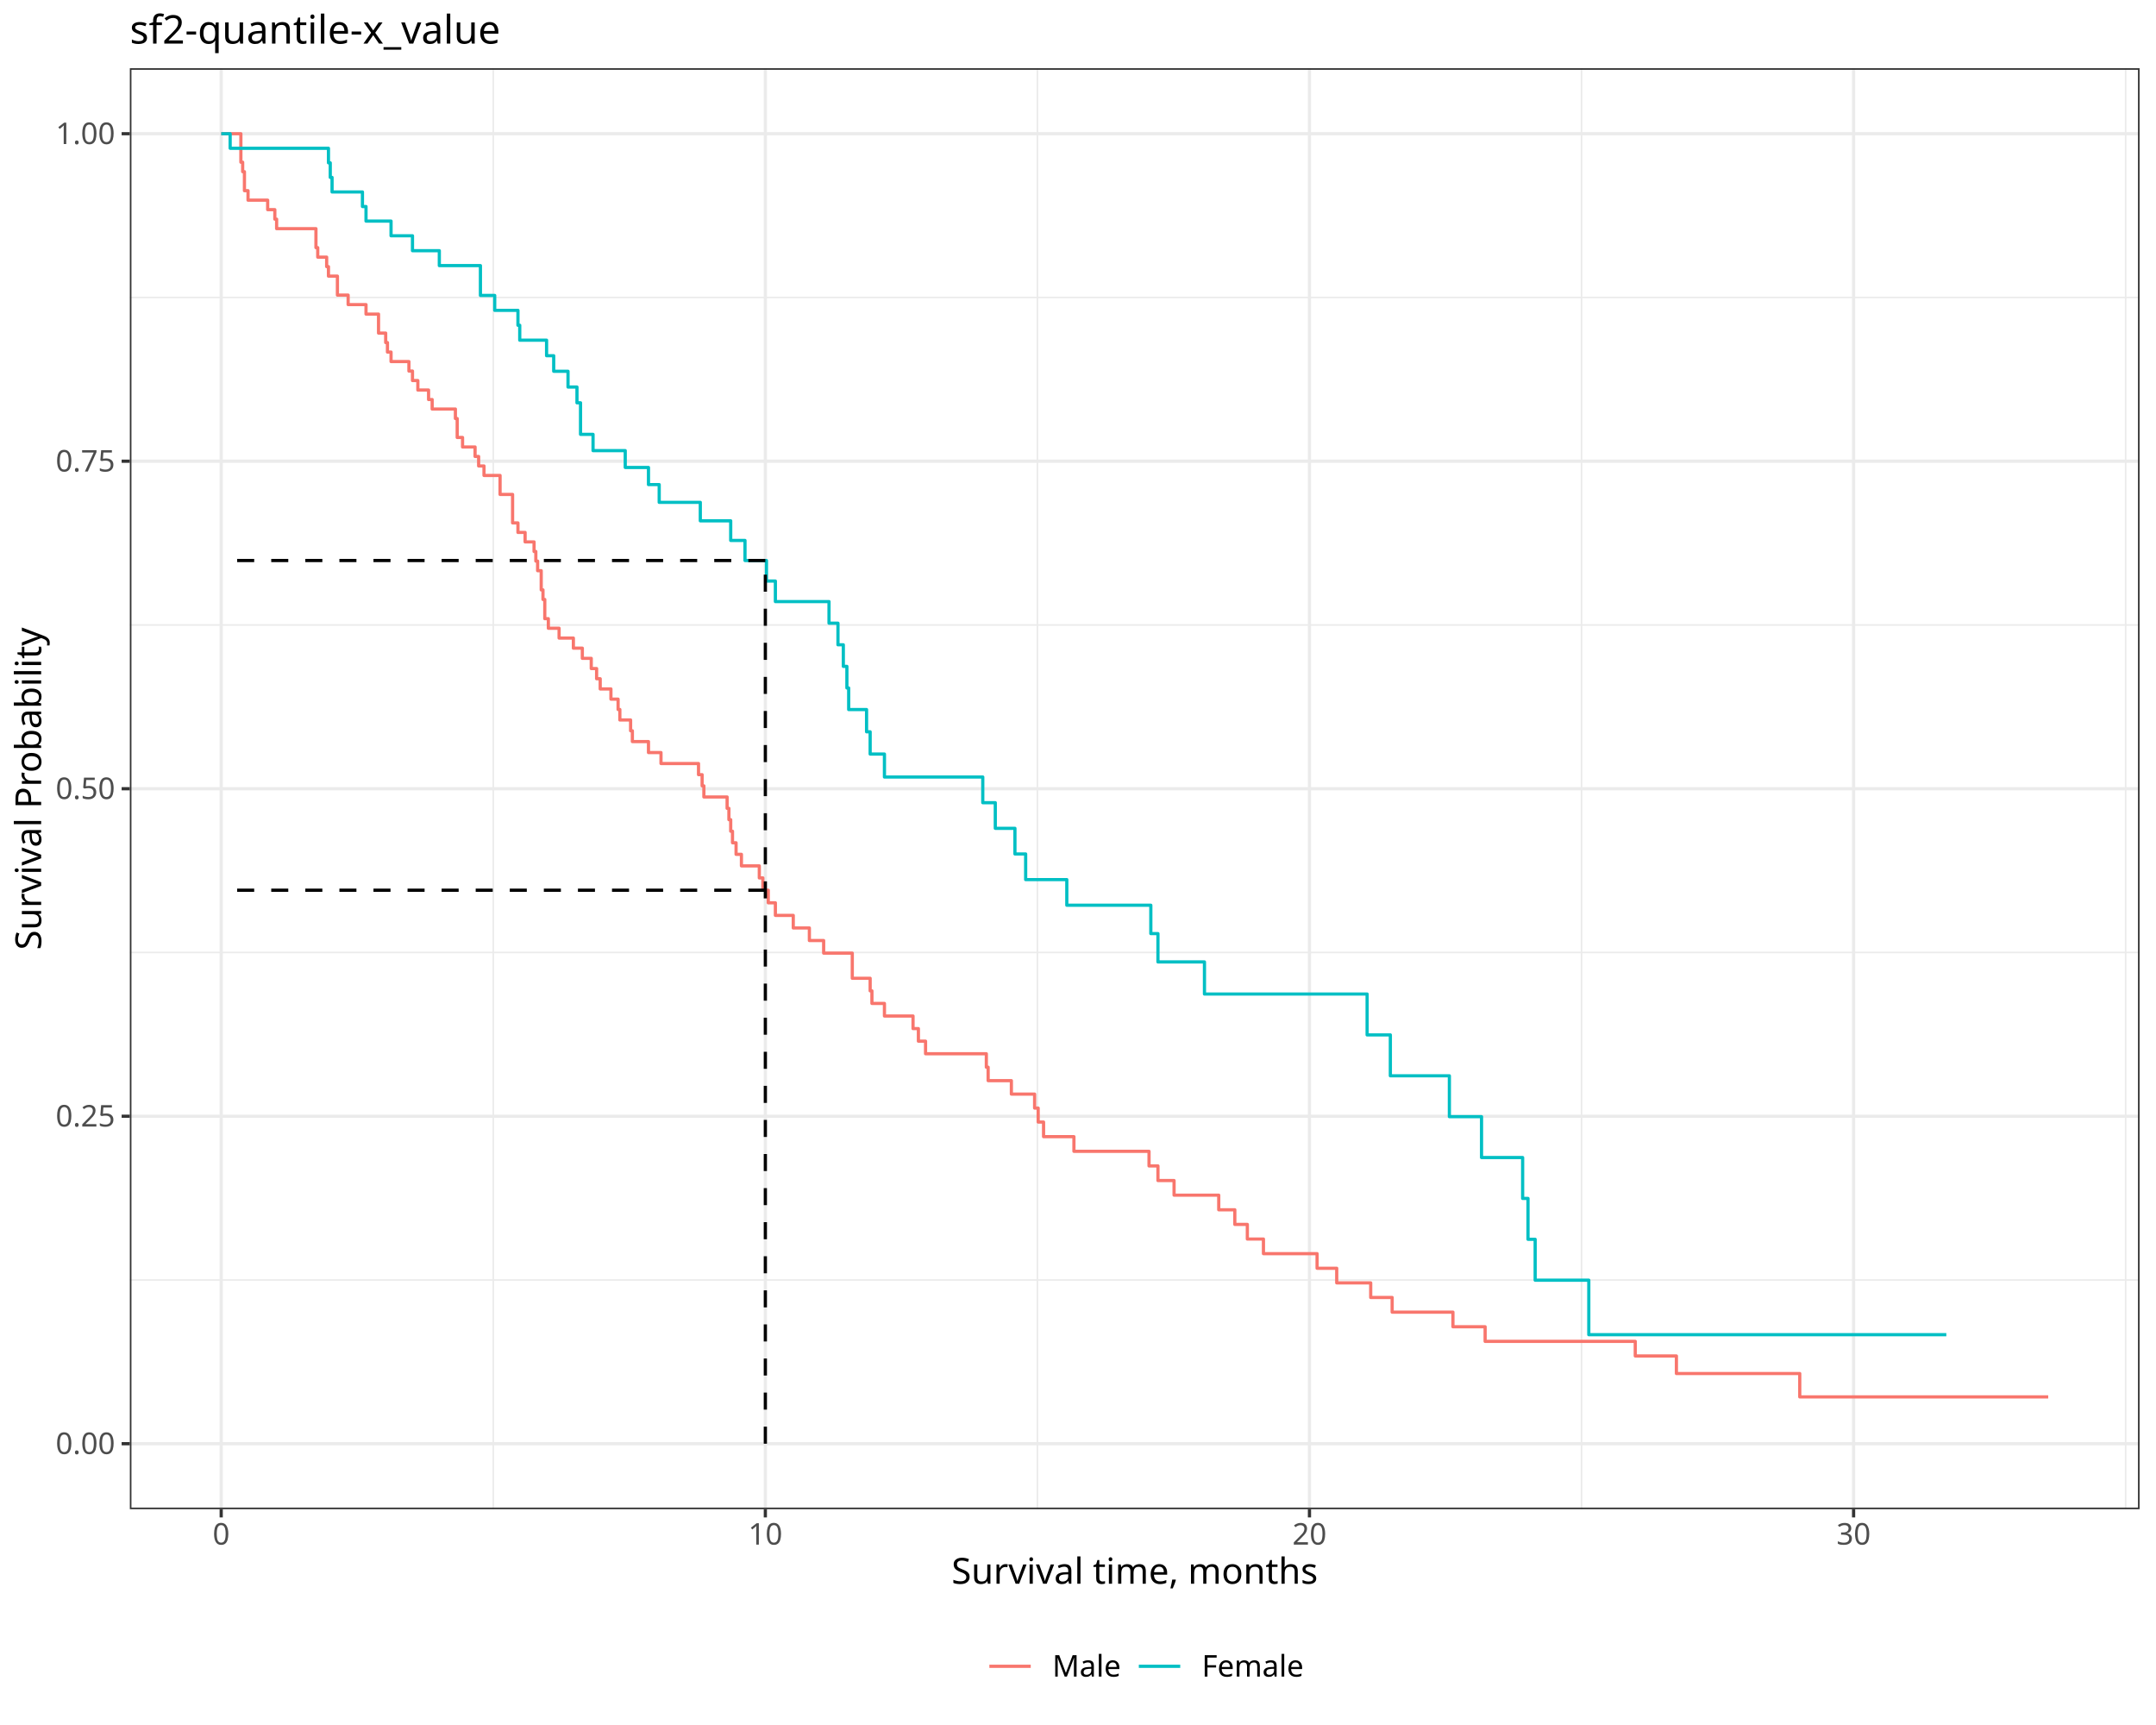
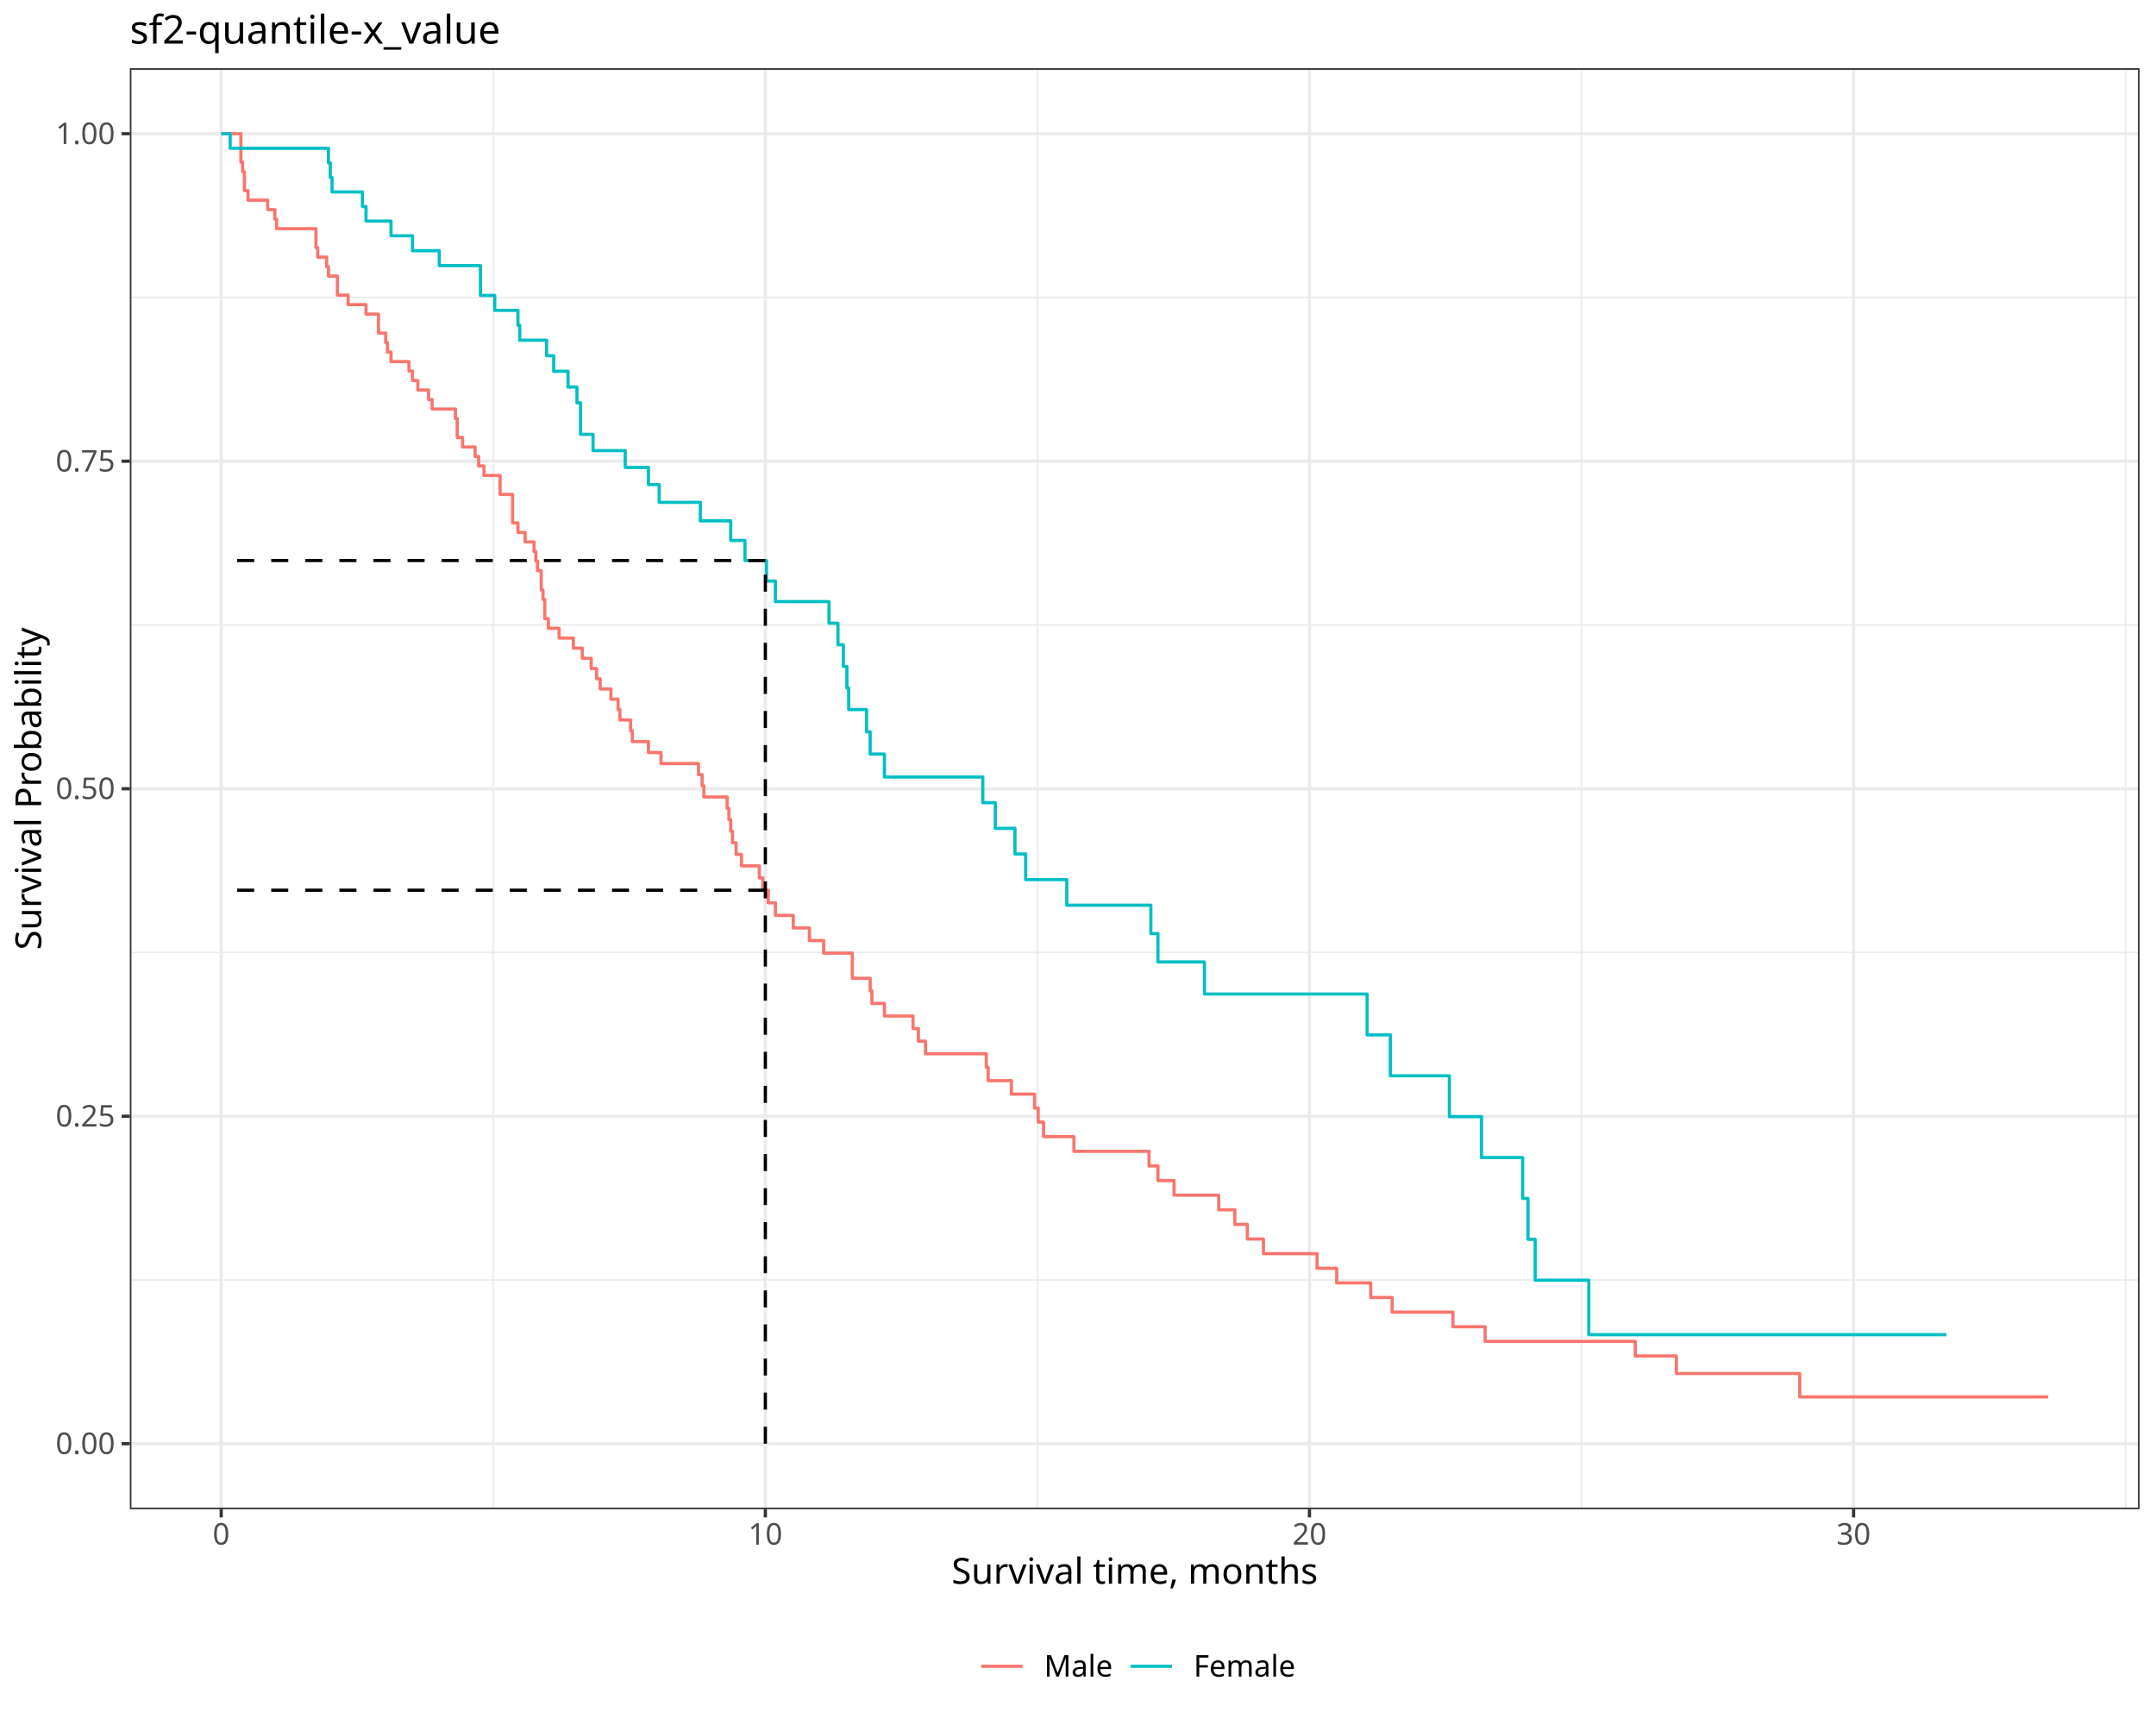
<svg xmlns="http://www.w3.org/2000/svg" class="svglite" data-engine-version="2.0" width="720.00pt" height="576.00pt" viewBox="0 0 720.00 576.00">
  <defs>
    <style type="text/css">
    .svglite line, .svglite polyline, .svglite polygon, .svglite path, .svglite rect, .svglite circle {
      fill: none;
      stroke: #000000;
      stroke-linecap: round;
      stroke-linejoin: round;
      stroke-miterlimit: 10.00;
    }
  </style>
  </defs>
  <rect width="100%" height="100%" style="stroke: none; fill: #FFFFFF;" />
  <defs>
    <clipPath id="cpMC4wMHw3MjAuMDB8MC4wMHw1NzYuMDA=">
      <rect x="0.00" y="0.00" width="720.00" height="576.00" />
    </clipPath>
  </defs>
  <g clip-path="url(#cpMC4wMHw3MjAuMDB8MC4wMHw1NzYuMDA=)">
    <rect x="0.00" y="0.00" width="720.00" height="576.00" style="stroke-width: 1.07; stroke: #FFFFFF; fill: #FFFFFF;" />
  </g>
  <defs>
    <clipPath id="cpNDMuMzZ8NzE0LjUyfDIyLjc4fDUwMy45NA==">
      <rect x="43.36" y="22.78" width="671.16" height="481.16" />
    </clipPath>
  </defs>
  <g clip-path="url(#cpNDMuMzZ8NzE0LjUyfDIyLjc4fDUwMy45NA==)">
    <rect x="43.36" y="22.78" width="671.16" height="481.16" style="stroke-width: 1.07; stroke: none; fill: #FFFFFF;" />
    <polyline points="43.36,427.40 714.52,427.40 " style="stroke-width: 0.53; stroke: #EBEBEB; stroke-linecap: butt;" />
    <polyline points="43.36,318.04 714.52,318.04 " style="stroke-width: 0.53; stroke: #EBEBEB; stroke-linecap: butt;" />
    <polyline points="43.36,208.69 714.52,208.69 " style="stroke-width: 0.53; stroke: #EBEBEB; stroke-linecap: butt;" />
    <polyline points="43.36,99.33 714.52,99.33 " style="stroke-width: 0.53; stroke: #EBEBEB; stroke-linecap: butt;" />
    <polyline points="164.73,503.94 164.73,22.78 " style="stroke-width: 0.53; stroke: #EBEBEB; stroke-linecap: butt;" />
    <polyline points="346.44,503.94 346.44,22.78 " style="stroke-width: 0.53; stroke: #EBEBEB; stroke-linecap: butt;" />
    <polyline points="528.16,503.94 528.16,22.78 " style="stroke-width: 0.53; stroke: #EBEBEB; stroke-linecap: butt;" />
    <polyline points="709.87,503.94 709.87,22.78 " style="stroke-width: 0.53; stroke: #EBEBEB; stroke-linecap: butt;" />
    <polyline points="43.36,482.07 714.52,482.07 " style="stroke-width: 1.07; stroke: #EBEBEB; stroke-linecap: butt;" />
    <polyline points="43.36,372.72 714.52,372.72 " style="stroke-width: 1.07; stroke: #EBEBEB; stroke-linecap: butt;" />
    <polyline points="43.36,263.36 714.52,263.36 " style="stroke-width: 1.07; stroke: #EBEBEB; stroke-linecap: butt;" />
    <polyline points="43.36,154.01 714.52,154.01 " style="stroke-width: 1.07; stroke: #EBEBEB; stroke-linecap: butt;" />
    <polyline points="43.36,44.65 714.52,44.65 " style="stroke-width: 1.07; stroke: #EBEBEB; stroke-linecap: butt;" />
    <polyline points="73.87,503.94 73.87,22.78 " style="stroke-width: 1.07; stroke: #EBEBEB; stroke-linecap: butt;" />
    <polyline points="255.59,503.94 255.59,22.78 " style="stroke-width: 1.07; stroke: #EBEBEB; stroke-linecap: butt;" />
    <polyline points="437.30,503.94 437.30,22.78 " style="stroke-width: 1.07; stroke: #EBEBEB; stroke-linecap: butt;" />
    <polyline points="619.01,503.94 619.01,22.78 " style="stroke-width: 1.07; stroke: #EBEBEB; stroke-linecap: butt;" />
    <polyline points="73.87,44.65 80.44,44.65 80.44,54.16 81.04,54.16 81.04,57.33 81.63,57.33 81.63,63.67 82.83,63.67 82.83,66.84 89.39,66.84 89.39,70.01 91.78,70.01 91.78,73.18 92.38,73.18 92.38,76.35 105.51,76.35 105.51,82.69 106.11,82.69 106.11,85.86 109.09,85.86 109.09,89.03 109.69,89.03 109.69,92.20 112.68,92.20 112.68,98.54 116.26,98.54 116.26,101.71 122.23,101.71 122.23,104.88 126.41,104.88 126.41,111.22 128.80,111.22 128.80,114.39 129.39,114.39 129.39,117.56 130.59,117.56 130.59,120.73 136.56,120.73 136.56,123.90 137.75,123.90 137.75,127.07 139.54,127.07 139.54,130.24 143.12,130.24 143.12,133.41 144.32,133.41 144.32,136.58 152.08,136.58 152.08,139.75 152.68,139.75 152.68,146.08 154.47,146.08 154.47,149.25 158.65,149.25 158.65,152.42 159.84,152.42 159.84,155.59 161.63,155.59 161.63,158.76 167.00,158.76 167.00,165.10 171.18,165.10 171.18,174.61 172.97,174.61 172.97,177.78 175.36,177.78 175.36,180.95 177.75,180.95 177.75,180.95 178.35,180.95 178.35,184.15 178.94,184.15 178.94,187.36 179.54,187.36 179.54,190.56 180.74,190.56 180.74,196.97 181.33,196.97 181.33,200.17 181.93,200.17 181.93,206.58 183.12,206.58 183.12,209.78 184.32,209.78 184.32,209.78 186.11,209.78 186.11,209.78 186.71,209.78 186.71,213.06 187.90,213.06 187.90,213.06 190.88,213.06 190.88,213.06 191.48,213.06 191.48,216.43 194.47,216.43 194.47,219.83 197.45,219.83 197.45,223.24 199.24,223.24 199.24,226.64 200.44,226.64 200.44,230.05 204.02,230.05 204.02,233.45 205.81,233.45 205.81,233.45 206.41,233.45 206.41,236.91 207.00,236.91 207.00,240.41 208.20,240.41 208.20,240.41 210.59,240.41 210.59,244.02 211.18,244.02 211.18,247.62 215.36,247.62 215.36,247.62 216.56,247.62 216.56,251.29 220.74,251.29 220.74,254.95 228.50,254.95 228.50,254.95 233.27,254.95 233.27,258.67 234.47,258.67 234.47,262.40 235.06,262.40 235.06,266.12 240.44,266.12 240.44,266.12 242.82,266.12 242.82,269.91 243.42,269.91 243.42,273.70 244.02,273.70 244.02,277.56 244.62,277.56 244.62,281.41 245.81,281.41 245.81,285.27 247.60,285.27 247.60,289.13 248.20,289.13 248.20,289.13 252.97,289.13 252.97,289.13 253.57,289.13 253.57,293.15 254.76,293.15 254.76,297.26 256.56,297.26 256.56,301.46 258.94,301.46 258.94,305.66 264.91,305.66 264.91,309.86 270.29,309.86 270.29,314.06 275.06,314.06 275.06,318.26 284.62,318.26 284.62,326.66 290.59,326.66 290.59,330.86 291.18,330.86 291.18,335.06 295.36,335.06 295.36,339.26 304.91,339.26 304.91,343.46 306.70,343.46 306.70,347.66 309.09,347.66 309.09,351.86 315.06,351.86 315.06,351.86 320.44,351.86 320.44,351.86 329.39,351.86 329.39,356.35 329.99,356.35 329.99,360.84 337.75,360.84 337.75,365.33 338.94,365.33 338.94,365.33 345.51,365.33 345.51,370.00 346.70,370.00 346.70,374.67 347.30,374.67 347.30,374.67 348.50,374.67 348.50,379.55 358.64,379.55 358.64,384.44 383.72,384.44 383.72,389.32 386.70,389.32 386.70,394.20 392.08,394.20 392.08,399.08 407.00,399.08 407.00,403.96 412.37,403.96 412.37,408.85 416.55,408.85 416.55,413.73 421.93,413.73 421.93,418.61 439.84,418.61 439.84,423.49 446.40,423.49 446.40,428.37 457.75,428.37 457.75,433.25 464.91,433.25 464.91,438.14 485.21,438.14 485.21,443.02 495.96,443.02 495.96,447.90 546.10,447.90 546.10,452.78 555.06,452.78 555.06,452.78 559.84,452.78 559.84,458.64 575.36,458.64 575.36,458.64 601.03,458.64 601.03,466.45 676.85,466.45 676.85,466.45 684.01,466.45 684.01,466.45 " style="stroke-width: 1.07; stroke: #F8766D; stroke-linecap: butt;" />
    <polyline points="73.87,44.65 76.86,44.65 76.86,49.51 109.69,49.51 109.69,54.37 110.29,54.37 110.29,59.24 110.89,59.24 110.89,64.10 121.04,64.10 121.04,68.96 122.23,68.96 122.23,73.82 128.80,73.82 128.80,73.82 130.59,73.82 130.59,78.73 136.56,78.73 136.56,78.73 137.75,78.73 137.75,83.71 146.71,83.71 146.71,88.69 160.44,88.69 160.44,98.65 165.21,98.65 165.21,103.63 172.97,103.63 172.97,108.61 173.57,108.61 173.57,113.59 177.15,113.59 177.15,113.59 178.35,113.59 178.35,113.59 179.54,113.59 179.54,113.59 182.53,113.59 182.53,118.78 184.91,118.78 184.91,123.97 188.50,123.97 188.50,123.97 189.69,123.97 189.69,129.24 192.68,129.24 192.68,134.50 193.87,134.50 193.87,145.04 194.47,145.04 194.47,145.04 195.06,145.04 195.06,145.04 198.05,145.04 198.05,150.47 199.84,150.47 199.84,150.47 207.60,150.47 207.60,150.47 208.80,150.47 208.80,156.09 214.17,156.09 214.17,156.09 216.56,156.09 216.56,161.81 217.15,161.81 217.15,161.81 218.94,161.81 218.94,161.81 220.14,161.81 220.14,167.74 224.32,167.74 224.32,167.74 232.68,167.74 232.68,167.74 233.87,167.74 233.87,173.91 234.47,173.91 234.47,173.91 236.26,173.91 236.26,173.91 238.65,173.91 238.65,173.91 244.02,173.91 244.02,180.46 248.20,180.46 248.20,180.46 248.79,180.46 248.79,187.16 250.59,187.16 250.59,187.16 255.96,187.16 255.96,194.02 258.94,194.02 258.94,200.88 261.93,200.88 261.93,200.88 272.08,200.88 272.08,200.88 276.85,200.88 276.85,208.09 279.84,208.09 279.84,215.30 281.63,215.30 281.63,222.51 282.82,222.51 282.82,229.72 283.42,229.72 283.42,236.93 286.41,236.93 286.41,236.93 289.39,236.93 289.39,244.36 290.59,244.36 290.59,251.79 291.18,251.79 291.18,251.79 295.36,251.79 295.36,259.46 298.35,259.46 298.35,259.46 301.93,259.46 301.93,259.46 303.12,259.46 303.12,259.46 328.20,259.46 328.20,268.03 332.38,268.03 332.38,276.59 338.94,276.59 338.94,285.15 342.52,285.15 342.52,293.71 356.26,293.71 356.26,302.27 378.94,302.27 378.94,302.27 384.32,302.27 384.32,311.74 386.70,311.74 386.70,321.20 389.69,321.20 389.69,321.20 398.05,321.20 398.05,321.20 402.23,321.20 402.23,331.92 402.82,331.92 402.82,331.92 407.60,331.92 407.60,331.92 424.91,331.92 424.91,331.92 456.55,331.92 456.55,345.57 464.31,345.57 464.31,359.22 484.02,359.22 484.02,372.87 494.76,372.87 494.76,386.52 508.49,386.52 508.49,400.17 510.28,400.17 510.28,413.82 512.67,413.82 512.67,427.47 515.66,427.47 515.66,427.47 530.58,427.47 530.58,445.67 564.01,445.67 564.01,445.67 649.98,445.67 649.98,445.67 " style="stroke-width: 1.07; stroke: #00BFC4; stroke-linecap: butt;" />
    <line x1="255.59" y1="297.26" x2="73.87" y2="297.26" style="stroke-width: 1.07; stroke-dasharray: 5.69,5.69; stroke-linecap: butt;" />
    <line x1="255.59" y1="187.16" x2="73.87" y2="187.16" style="stroke-width: 1.07; stroke-dasharray: 5.69,5.69; stroke-linecap: butt;" />
    <line x1="255.59" y1="482.07" x2="255.59" y2="187.16" style="stroke-width: 1.07; stroke-dasharray: 5.69,5.69; stroke-linecap: butt;" />
    <rect x="43.36" y="22.78" width="671.16" height="481.16" style="stroke-width: 1.07; stroke: #333333;" />
  </g>
  <g clip-path="url(#cpMC4wMHw3MjAuMDB8MC4wMHw1NzYuMDA=)">
    <text x="38.43" y="485.51" text-anchor="end" style="font-size: 10.00px; fill: #4D4D4D; font-family: sans;" textLength="19.46px" lengthAdjust="spacingAndGlyphs">0.00</text>
    <text x="38.43" y="376.16" text-anchor="end" style="font-size: 10.00px; fill: #4D4D4D; font-family: sans;" textLength="19.46px" lengthAdjust="spacingAndGlyphs">0.25</text>
    <text x="38.43" y="266.80" text-anchor="end" style="font-size: 10.00px; fill: #4D4D4D; font-family: sans;" textLength="19.46px" lengthAdjust="spacingAndGlyphs">0.50</text>
    <text x="38.43" y="157.45" text-anchor="end" style="font-size: 10.00px; fill: #4D4D4D; font-family: sans;" textLength="19.46px" lengthAdjust="spacingAndGlyphs">0.75</text>
    <text x="38.43" y="48.10" text-anchor="end" style="font-size: 10.00px; fill: #4D4D4D; font-family: sans;" textLength="19.46px" lengthAdjust="spacingAndGlyphs">1.00</text>
    <polyline points="40.62,482.07 43.36,482.07 " style="stroke-width: 1.07; stroke: #333333; stroke-linecap: butt;" />
    <polyline points="40.62,372.72 43.36,372.72 " style="stroke-width: 1.07; stroke: #333333; stroke-linecap: butt;" />
    <polyline points="40.62,263.36 43.36,263.36 " style="stroke-width: 1.07; stroke: #333333; stroke-linecap: butt;" />
    <polyline points="40.62,154.01 43.36,154.01 " style="stroke-width: 1.07; stroke: #333333; stroke-linecap: butt;" />
    <polyline points="40.62,44.65 43.36,44.65 " style="stroke-width: 1.07; stroke: #333333; stroke-linecap: butt;" />
    <polyline points="73.87,506.68 73.87,503.94 " style="stroke-width: 1.07; stroke: #333333; stroke-linecap: butt;" />
    <polyline points="255.59,506.68 255.59,503.94 " style="stroke-width: 1.07; stroke: #333333; stroke-linecap: butt;" />
    <polyline points="437.30,506.68 437.30,503.94 " style="stroke-width: 1.07; stroke: #333333; stroke-linecap: butt;" />
    <polyline points="619.01,506.68 619.01,503.94 " style="stroke-width: 1.07; stroke: #333333; stroke-linecap: butt;" />
    <text x="73.87" y="515.76" text-anchor="middle" style="font-size: 10.00px; fill: #4D4D4D; font-family: sans;" textLength="5.56px" lengthAdjust="spacingAndGlyphs">0</text>
    <text x="255.59" y="515.76" text-anchor="middle" style="font-size: 10.00px; fill: #4D4D4D; font-family: sans;" textLength="11.12px" lengthAdjust="spacingAndGlyphs">10</text>
    <text x="437.30" y="515.76" text-anchor="middle" style="font-size: 10.00px; fill: #4D4D4D; font-family: sans;" textLength="11.12px" lengthAdjust="spacingAndGlyphs">20</text>
    <text x="619.01" y="515.76" text-anchor="middle" style="font-size: 10.00px; fill: #4D4D4D; font-family: sans;" textLength="11.12px" lengthAdjust="spacingAndGlyphs">30</text>
    <text x="378.94" y="528.83" text-anchor="middle" style="font-size: 12.00px; font-family: sans;" textLength="114.72px" lengthAdjust="spacingAndGlyphs">Survival time, months</text>
    <text transform="translate(13.74,263.36) rotate(-90)" text-anchor="middle" style="font-size: 12.00px; font-family: sans;" textLength="102.05px" lengthAdjust="spacingAndGlyphs">Survival Probability</text>
-     <rect x="317.71" y="542.28" width="122.46" height="28.24" style="stroke-width: 1.07; stroke: none; fill: #FFFFFF;" />
-     <rect x="328.67" y="547.76" width="17.28" height="17.28" style="stroke-width: 1.07; stroke: none; fill: #FFFFFF;" />
-     <line x1="330.40" y1="556.40" x2="344.22" y2="556.40" style="stroke-width: 1.07; stroke: #F8766D; stroke-linecap: butt;" />
-     <rect x="378.59" y="547.76" width="17.28" height="17.28" style="stroke-width: 1.07; stroke: none; fill: #FFFFFF;" />
-     <line x1="380.31" y1="556.40" x2="394.14" y2="556.40" style="stroke-width: 1.07; stroke: #00BFC4; stroke-linecap: butt;" />
-     <text x="351.43" y="559.84" style="font-size: 10.00px; font-family: sans;" textLength="21.68px" lengthAdjust="spacingAndGlyphs">Male</text>
-     <text x="401.35" y="559.84" style="font-size: 10.00px; font-family: sans;" textLength="33.35px" lengthAdjust="spacingAndGlyphs">Female</text>
+     <rect x="320.45" y="542.28" width="116.98" height="28.24" style="stroke-width: 1.07; stroke: none; fill: #FFFFFF;" />
+     <rect x="325.93" y="547.76" width="17.28" height="17.28" style="stroke-width: 1.07; stroke: none; fill: #FFFFFF;" />
+     <line x1="327.66" y1="556.40" x2="341.48" y2="556.40" style="stroke-width: 1.07; stroke: #F8766D; stroke-linecap: butt;" />
+     <rect x="375.85" y="547.76" width="17.28" height="17.28" style="stroke-width: 1.07; stroke: none; fill: #FFFFFF;" />
+     <line x1="377.58" y1="556.40" x2="391.40" y2="556.40" style="stroke-width: 1.07; stroke: #00BFC4; stroke-linecap: butt;" />
+     <text x="348.69" y="559.84" style="font-size: 10.00px; font-family: sans;" textLength="21.68px" lengthAdjust="spacingAndGlyphs">Male</text>
+     <text x="398.61" y="559.84" style="font-size: 10.00px; font-family: sans;" textLength="33.35px" lengthAdjust="spacingAndGlyphs">Female</text>
    <text x="43.36" y="14.56" style="font-size: 13.20px; font-family: sans;" textLength="118.15px" lengthAdjust="spacingAndGlyphs">sf2-quantile-x_value</text>
  </g>
</svg>
